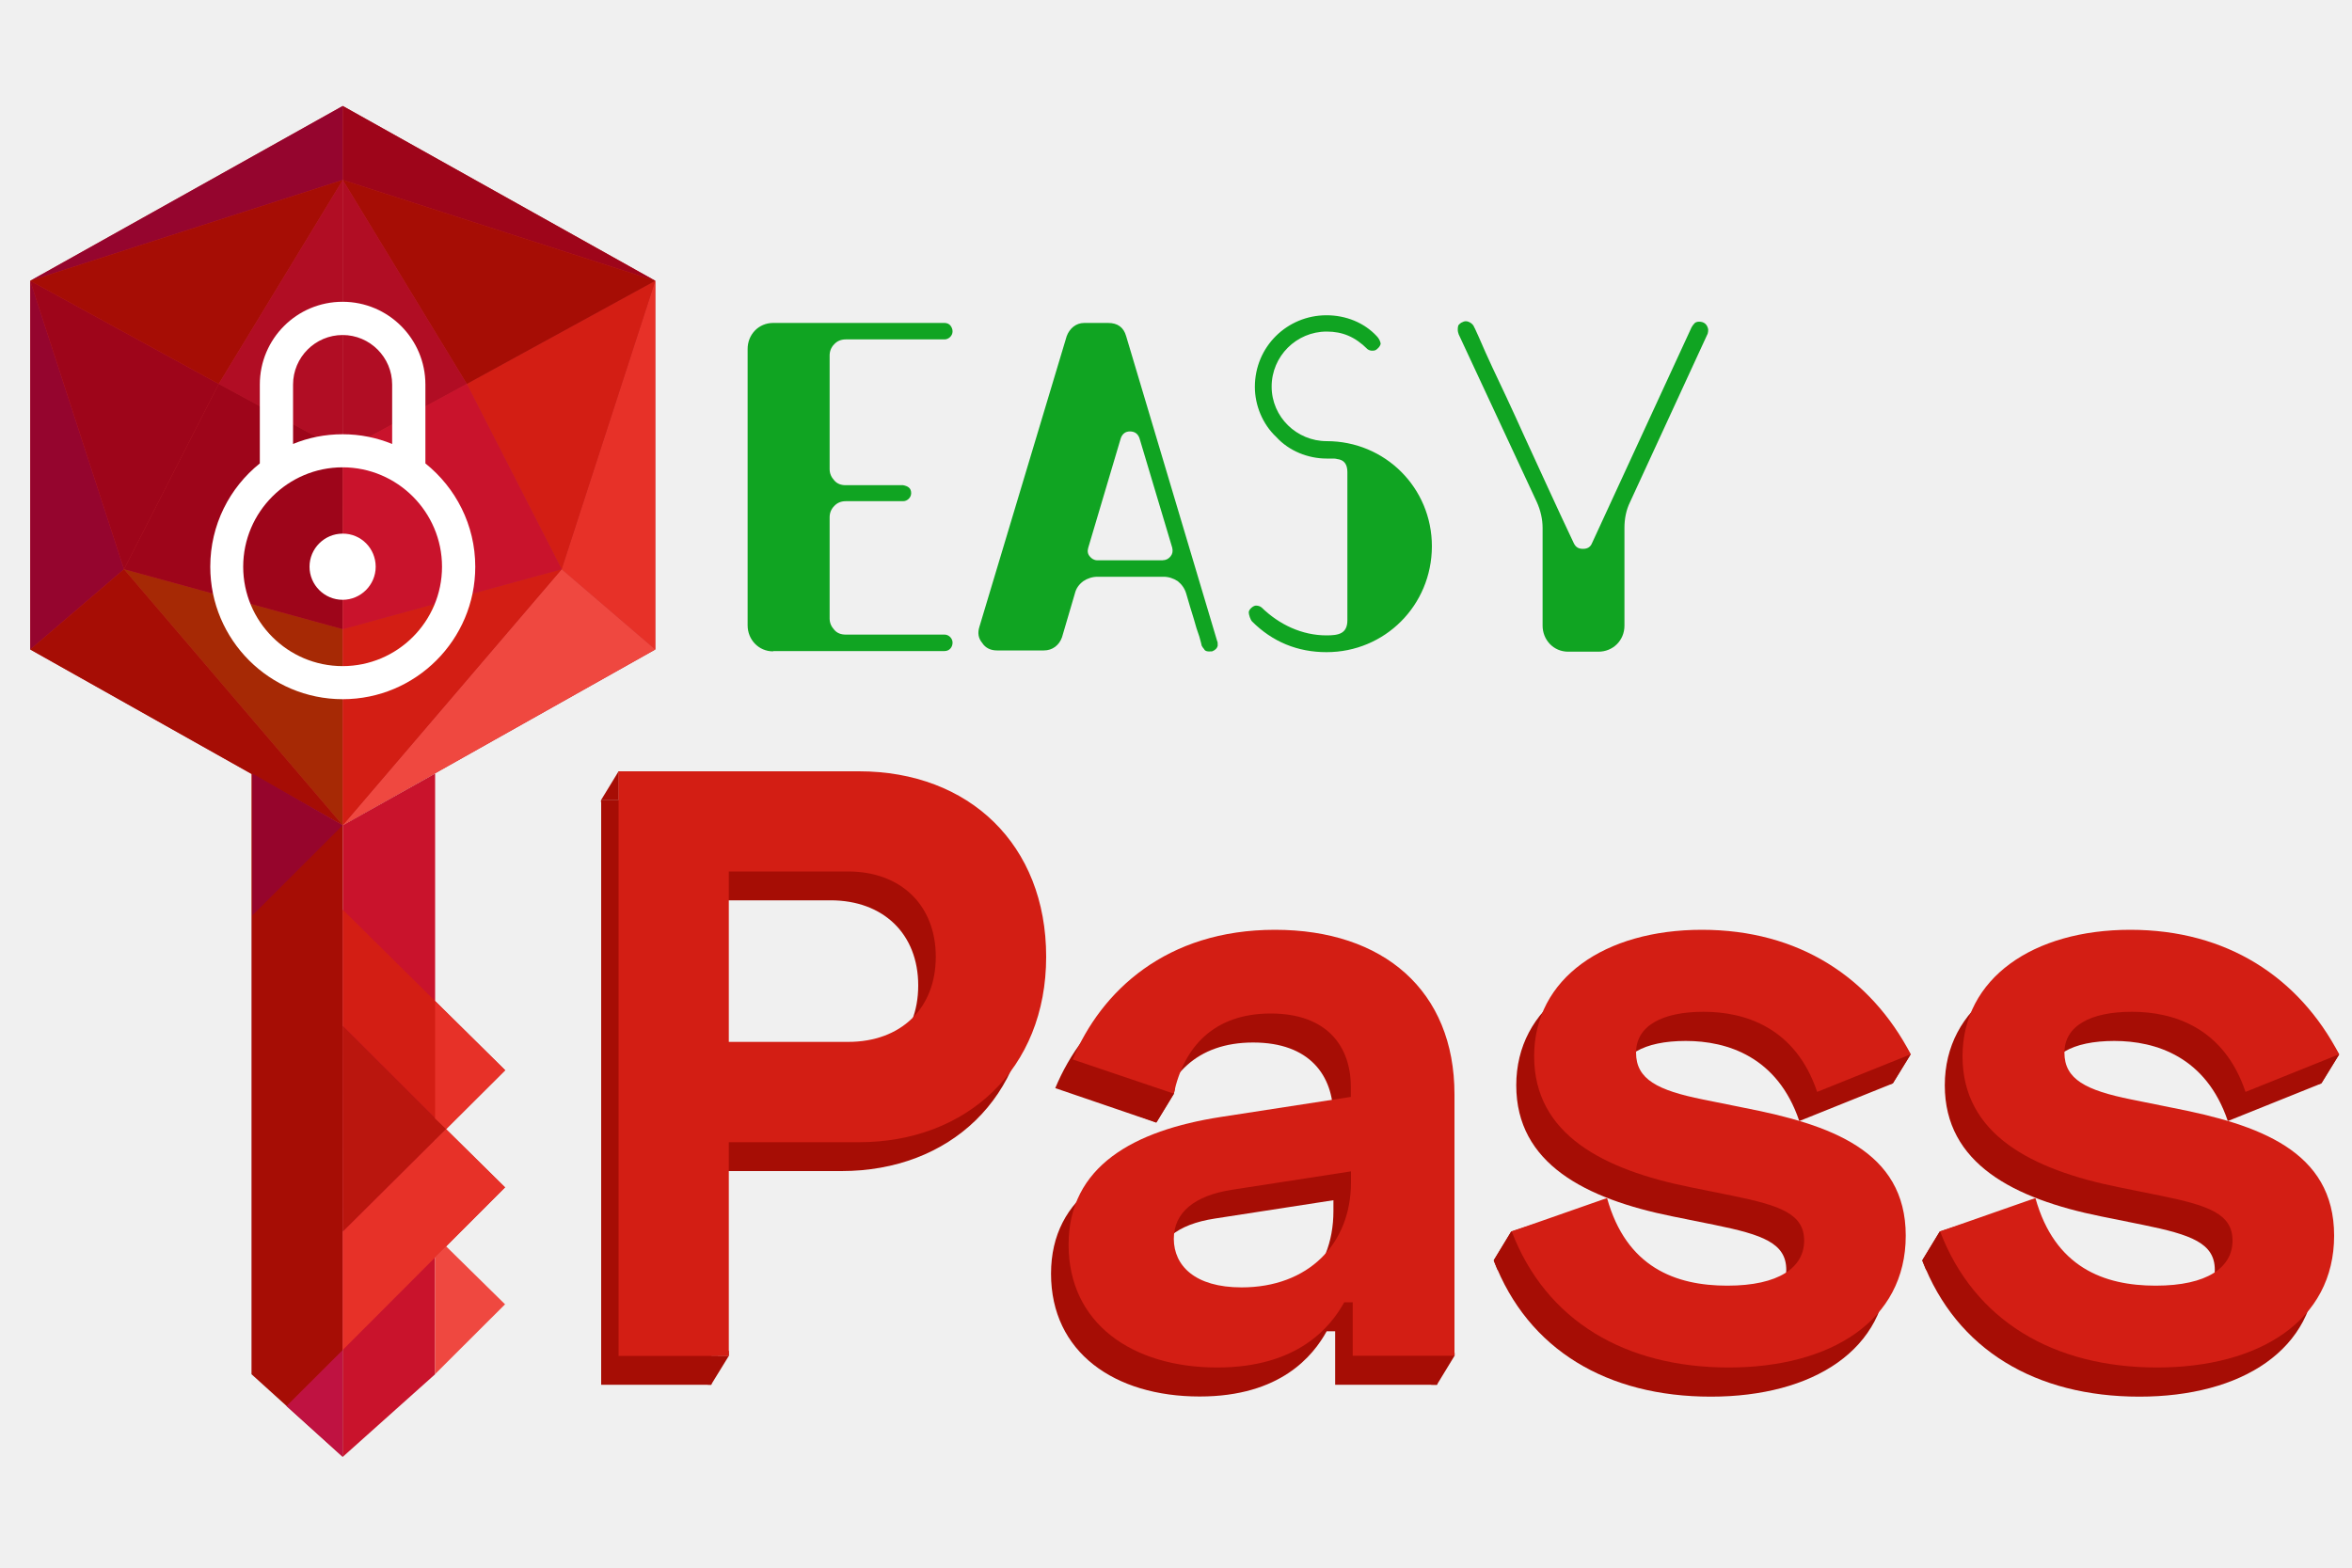
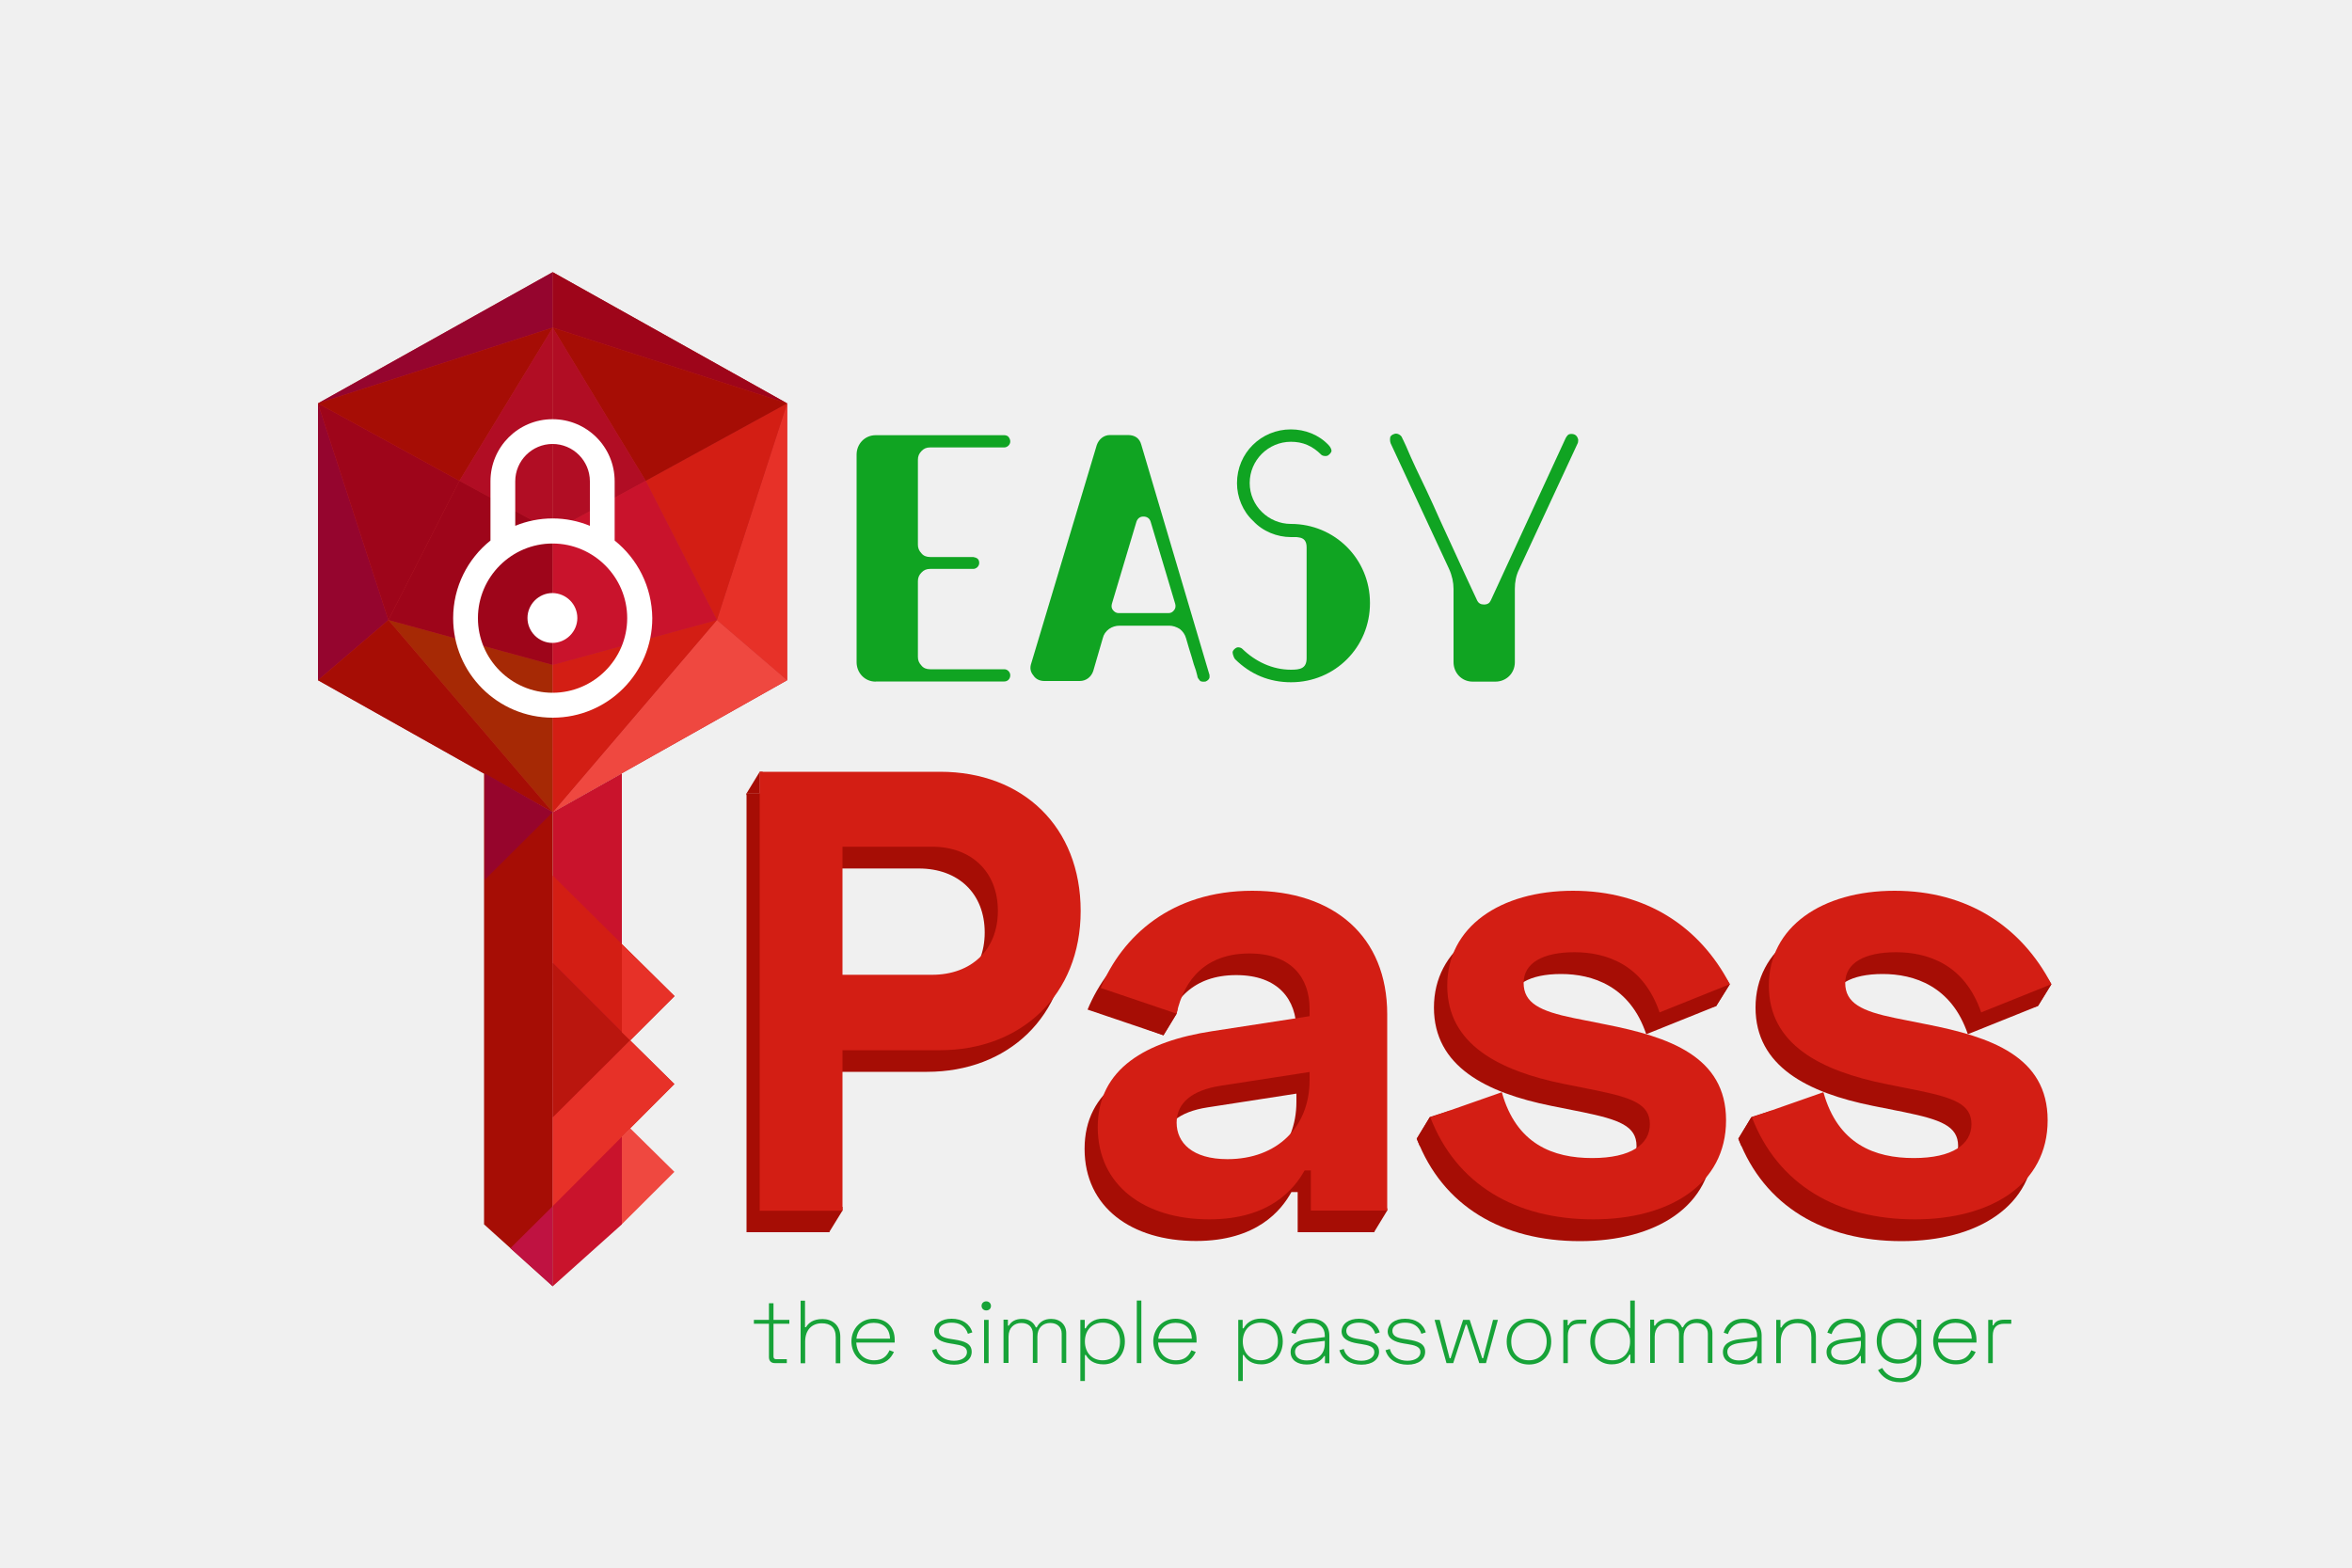
<svg xmlns="http://www.w3.org/2000/svg" version="1.1" id="Ebene_1" x="0px" y="0px" viewBox="0 0 1500 1000" style="enable-background:new 0 0 1500 1000;" xml:space="preserve">
  <style type="text/css">
	.st0{display:none;}
	.st1{display:inline;fill:#FFFFFF;stroke:#000000;stroke-miterlimit:10;}
	.st2{display:inline;fill:#7CD438;}
	.st3{display:inline;fill:#E33D54;}
	.st4{fill:#A60D05;}
	.st5{fill:#D31E14;}
	.st6{fill:#10A422;}
	.st7{fill:#C9132C;}
	.st8{fill:#C1272D;}
	.st9{fill:#EF4840;}
	.st10{fill:#95052E;}
	.st11{fill:#9E051A;}
	.st12{fill:#B10D24;}
	.st13{fill:#A62905;}
	.st14{fill:#E73128;}
	.st15{fill:#BA160E;}
	.st16{fill:#96052C;}
	.st17{fill:#BF1241;}
	.st18{fill:#FFFFFF;}
+ 	.st19{fill:#17A338;}
</style>
  <g id="Background" class="st0">
    <rect x="-0.7" y="1" class="st1" width="1500" height="1000" />
  </g>
  <g id="BackgroundCloud" class="st0">
    <polygon class="st2" points="276.9,719.7 334.2,777 331.1,676.4  " />
    <polygon class="st3" points="267.3,652.8 327.7,740.7 395,667.2  " />
    <polygon class="st2" points="318,571.5 256.3,626.3 228.7,581.7  " />
    <polygon class="st2" points="222.9,379.4 175.1,453.4 259.7,445.2 259.3,391.6  " />
    <polygon class="st3" points="244.3,554.6 296.4,633.5 338.2,576.7 291.3,497.4  " />
    <polygon class="st2" points="224.1,479.8 239.6,545.1 333.7,495  " />
    <polygon class="st3" points="250.6,523.3 300.4,462.1 215.6,390.8  " />
    <polygon class="st2" points="302.7,592.4 273.3,633.5 291.3,676.4 373.1,646.2  " />
    <polygon class="st2" points="244.3,384 169.6,358.4 191,342.6 236.2,317.4  " />
    <polygon class="st3" points="194.8,288 202.5,350.7 246.2,337 259.7,283.4 246.2,267.8  " />
    <polygon class="st2" points="226,204.9 208.5,262 232.1,293 255.9,238.3 248.3,189  " />
    <polygon class="st3" points="309.2,258.8 210.2,199.8 259.7,181.4  " />
    <polygon class="st2" points="278.8,171.9 277.2,221 337.7,256.3 331.3,222.5  " />
    <polygon class="st3" points="361.4,138.2 296.7,157.8 352.5,237.8 372.5,192.6  " />
    <polygon class="st2" points="414.7,126.5 364.3,173.3 388.1,220.1 430.7,186  " />
    <polygon class="st3" points="490.7,178.7 451.8,249.9 419.2,222.5 419.2,188.6 417.3,173.3  " />
    <polygon class="st3" points="469.9,267.8 459.6,200.9 505.6,203.5 513.1,237.8  " />
    <polygon class="st3" points="492.1,237.8 564.3,258.8 496.2,331.6 508.9,280.1  " />
    <polygon class="st3" points="492.1,314.9 522.4,364.3 552.5,342.6 542.4,312.7  " />
  </g>
-   <g id="Fonts">
-     <g id="Shatten">
-       <g>
-         <rect x="912.7" y="864.9" class="st4" width="3.7" height="18.4" />
-         <path class="st4" d="M916.4,883.3l11.2-18.4l-0.2-0.5c0,0-14.8-0.2-14.8-0.2l0.1,19C912.7,883.3,916.5,883.2,916.4,883.3z" />
-         <rect x="912.6" y="862.9" class="st4" width="15.1" height="1.9" />
+   <g>
+     <g id="Fonts">
+       <g id="Shatten">
+         <g>
+           <rect x="873.5" y="772.2" class="st4" width="2.8" height="13.8" />
+           <path class="st4" d="M876.3,786l8.4-13.8l-0.2-0.4c0,0-11.1-0.1-11.1-0.1l0.1,14.3C873.5,786,876.4,785.9,876.3,786z" />
+           <rect x="873.4" y="770.7" class="st4" width="11.3" height="1.5" />
+         </g>
+         <g>
+           <polygon class="st4" points="1308.3,627.8 1306.5,624.9 1289.4,631.4 1293.8,643.4 1298.9,641.9 1299.8,641.6     " />
+           <polygon class="st4" points="1299.8,641.6 1308.3,627.8 1294.9,633.1     " />
+         </g>
+         <g>
+           <polygon class="st4" points="1103.2,627.8 1101.4,624.9 1084.3,631.4 1088.6,643.4 1093.7,641.9 1094.6,641.6     " />
+           <polygon class="st4" points="1094.6,641.6 1103.2,627.8 1089.8,633.1     " />
+         </g>
+         <g>
+           <polygon class="st4" points="528.8,786 527.2,786 527.2,772.2 532.1,772.2     " />
+           <polyline class="st4" points="528.8,786 537.3,772.2 528.8,772.2 528.8,786     " />
+           <polygon class="st4" points="527.2,772.2 527.2,769.8 537.3,769.8 537.3,772.2     " />
+         </g>
+         <g>
+           <polygon class="st4" points="484.5,506.1 476.1,506.1 476.1,507.1 484.5,507     " />
+           <polyline class="st4" points="476.1,506.1 484.5,492.3 484.5,506.1 476.1,506.1     " />
+           <rect x="484.5" y="492.3" class="st4" width="1.9" height="14.8" />
+         </g>
+         <g>
+           <path class="st4" d="M903.5,726.4l8.4-13.8c0,0,1.8,4.6,4.1,9.4L903.5,726.4z" />
+           <path class="st4" d="M903.5,726.4c0,0,1.6,4,2,4.7l26.1-8.2l-6.8-14.5l-12.9,4.1L903.5,726.4z" />
+         </g>
+         <g>
+           <path class="st4" d="M1108.6,726.4l8.4-13.8c0,0,1.8,4.6,4.1,9.4L1108.6,726.4z" />
+           <path class="st4" d="M1108.6,726.4c0,0,1.6,4,2,4.7l26.1-8.2l-6.8-14.5l-12.9,4.1L1108.6,726.4z" />
+         </g>
+         <g>
+           <polygon class="st4" points="750.4,646.6 750.9,643.8 742.2,641.8 733,645.4 730.8,656.3 742,660.4     " />
+           <path class="st4" d="M742,660.4l8.4-13.8l-3.3-1.1C747.1,645.4,743.1,652.1,742,660.4z" />
+         </g>
      </g>
      <g>
-         <polygon class="st4" points="1491.8,672.6 1489.4,668.7 1466.7,677.4 1472.5,693.3 1479.2,691.4 1480.5,691    " />
-         <polygon class="st4" points="1480.5,691 1491.8,672.6 1474,679.6    " />
+         <g>
+           <path class="st4" d="M591.2,506.1c52.8,0,89.6,35.2,89.6,88.8c0,53.6-38,88.8-89.6,88.8h-62.3V786h-52.8V506.1H591.2z       M528.9,635.6H586c25.2,0,42-16,42-40.8c0-24.8-16.8-40.8-42-40.8h-57.1V635.6z" />
+           <path class="st4" d="M790.3,582.1c52,0,86,29.1,86,78.8V786h-48.7v-25.6h-4c-6.4,11.6-22,31.2-60.8,31.2      c-40.8,0-71.1-21.2-71.1-58.8s31.2-54.8,72.8-61.2l62.3-9.6v-4.8c0-19.2-11.2-35.2-38.4-35.2s-41.6,16-46.4,38.4L693.6,644      C707.2,611.2,738.4,582.1,790.3,582.1z M774.4,753.2c31.9,0,52.4-20.7,52.4-50.4v-5.2l-56.8,8.8c-18,2.8-28,10.8-28,23.5      C742,742.8,752,753.2,774.4,753.2z" />
+           <path class="st4" d="M994.7,582.1c46.4,0,80.8,22.8,100,59.6l-44.8,18c-10.4-30.8-34.4-38.4-54.3-38.4c-20,0-32.4,6.8-32.4,19.6      s10.4,18,31.9,22.4l20,4c40.8,8,77.2,20.4,77.2,61.2c0,40.8-36,63.2-84.7,63.2c-49.6,0-87.5-22.4-103.9-65.1l45.6-16      c9.2,33.2,32.8,42,57.6,42s36.8-8.8,36.8-21.6s-11.2-16.8-34.4-21.6l-20-4c-41.6-8.4-74.8-25.2-74.8-62.7      S948.3,582.1,994.7,582.1z" />
+           <path class="st4" d="M1199.8,582.1c46.4,0,80.8,22.8,100,59.6l-44.8,18c-10.4-30.8-34.4-38.4-54.3-38.4      c-20,0-32.4,6.8-32.4,19.6s10.4,18,31.9,22.4l20,4c40.8,8,77.2,20.4,77.2,61.2c0,40.8-36,63.2-84.7,63.2      c-49.6,0-87.5-22.4-103.9-65.1l45.6-16c9.2,33.2,32.8,42,57.6,42c24.8,0,36.8-8.8,36.8-21.6s-11.2-16.8-34.4-21.6l-20-4      c-41.6-8.4-74.8-25.2-74.8-62.7S1153.5,582.1,1199.8,582.1z" />
+         </g>
+         <g>
+           <path class="st5" d="M599.6,492.3c52.8,0,89.6,35.2,89.6,88.8s-38,88.8-89.6,88.8h-62.3v102.4h-52.8V492.3H599.6z M537.3,621.8      h57.1c25.2,0,42-16,42-40.8s-16.8-40.9-42-40.9h-57.1L537.3,621.8L537.3,621.8z" />
+           <path class="st5" d="M798.7,568.2c52,0,86,29.1,86,78.8v125.2H836v-25.6h-4c-6.4,11.6-22,31.2-60.8,31.2      c-40.8,0-71.1-21.2-71.1-58.8s31.2-54.8,72.8-61.2l62.3-9.6v-4.8c0-19.2-11.2-35.2-38.4-35.2s-41.6,16-46.4,38.4L702,630.2      C715.6,597.4,746.8,568.2,798.7,568.2z M782.8,739.4c31.9,0,52.4-20.7,52.4-50.4v-5.2l-56.8,8.8c-18,2.8-28,10.8-28,23.5      C750.4,728.9,760.4,739.4,782.8,739.4z" />
+           <path class="st5" d="M1003.2,568.2c46.4,0,80.8,22.8,100,59.6l-44.8,18c-10.4-30.8-34.4-38.4-54.3-38.4      c-20,0-32.4,6.8-32.4,19.6c0,12.8,10.4,18,31.9,22.4l20,4c40.8,8,77.2,20.4,77.2,61.2s-36,63.2-84.7,63.2      c-49.6,0-87.5-22.4-103.9-65.1l45.6-16c9.2,33.2,32.8,42,57.6,42c24.8,0,36.8-8.8,36.8-21.6s-11.2-16.8-34.4-21.6l-20-4      c-41.6-8.4-74.8-25.2-74.8-62.7C922.9,591.3,956.7,568.2,1003.2,568.2z" />
+           <path class="st5" d="M1208.3,568.2c46.4,0,80.8,22.8,100,59.6l-44.8,18c-10.4-30.8-34.4-38.4-54.3-38.4      c-20,0-32.4,6.8-32.4,19.6c0,12.8,10.4,18,31.9,22.4l20,4c40.8,8,77.2,20.4,77.2,61.2s-36,63.2-84.7,63.2      c-49.6,0-87.5-22.4-103.9-65.1l45.6-16c9.2,33.2,32.8,42,57.6,42s36.8-8.8,36.8-21.6s-11.2-16.8-34.4-21.6l-20-4      c-41.6-8.4-74.8-25.2-74.8-62.7C1128,591.3,1161.9,568.2,1208.3,568.2z" />
+         </g>
      </g>
      <g>
-         <polygon class="st4" points="1218.5,672.6 1216.2,668.7 1193.4,677.4 1199.2,693.3 1206,691.4 1207.2,691    " />
-         <polygon class="st4" points="1207.2,691 1218.5,672.6 1200.7,679.6    " />
+         <path class="st6" d="M558.5,434.8c-7.1,0-12.2-5.7-12.2-12.4V290c0-6.8,5.2-12.4,12.2-12.4h82c1.1,0,2.1,0.4,2.7,1.1     c0.7,0.9,1.1,1.9,1.1,2.9c0,2.1-1.9,3.8-3.8,3.8h-47.3c-2.3,0-4,0.7-5.5,2.3c-1.6,1.6-2.3,3.4-2.3,5.5v54.3     c0,2.1,0.7,3.8,2.3,5.5c1.3,1.6,3.2,2.3,5.5,2.3h27.5c2.3,0.4,3.8,1.3,3.8,3.8c0,2.1-1.9,3.8-3.8,3.8h-27.5c-2.3,0-4,0.7-5.5,2.3     c-1.6,1.6-2.3,3.4-2.3,5.5v48.4c0,2.1,0.7,3.8,2.3,5.5c1.3,1.6,3.2,2.3,5.5,2.3h47.3c2.1,0,3.8,1.9,3.8,3.8c0,2.3-1.6,4-3.8,4     h-82V434.8z" />
+         <path class="st6" d="M771.2,430c0.2,0.2,0.2,0.9,0.2,2.1c-0.2,1.1-1.1,2.1-2.7,2.7c-2.5,0.2-3.4-0.2-3.8-1.1     c-0.7-0.7-0.9-1.3-1.1-1.6c0-0.2-0.4-1.9-1.1-4.4c-0.9-2.5-1.9-5.5-2.7-8.6c-1.1-3.4-2.3-7.5-3.6-12c-0.7-2.5-2.1-4.4-4-5.9     c-2.1-1.3-4.4-2.1-6.8-2.1h-31.5c-2.5,0-4.8,0.7-6.8,2.1c-2.1,1.6-3.4,3.4-4,5.9l-6.1,21c-1.3,3.8-4.6,6.3-8.6,6.3h-22.5     c-2.9,0-5.5-1.1-7.1-3.6c-1.9-2.3-2.3-4.8-1.3-7.7l41.8-139.3c1.3-3.6,4.4-6.3,8.4-6.3h11.4c4.6,0,7.5,2.1,8.6,6.3L771.2,430z      M745.2,391.1c1.6,0,2.7-0.7,3.6-1.9c0.9-1.1,1.1-2.5,0.7-4l-15.7-52.5c-0.7-2.1-2.3-3.2-4.6-3.2c-2.1,0-3.6,1.1-4.4,3.2     l-15.7,52.5c-0.4,1.6-0.2,2.9,0.7,4c0.9,1.1,2.1,1.9,3.6,1.9H745.2z" />
+         <path class="st6" d="M823.4,435.2c-13.9,0-25.9-5-35.7-14.7c-0.7-0.7-1.6-3.2-1.6-4.4c0-1.3,2.1-3.2,3.4-3.2     c0.9,0,1.9,0.2,2.7,0.9c8.4,8.2,19.3,13.4,31.1,13.4c5.7,0,10-0.7,10-7.3v-70.8c0-3.8-1.6-5.9-5-6.3c-0.7-0.2-1.6-0.2-2.5-0.2     h-2.5c-8.8,0-17.9-3.6-24.1-10.3c-6.6-6.1-10.3-15.2-10.3-24.1c0-19.3,15.5-34.3,34.3-34.3c9.1,0,17.9,3.4,24.1,10     c0.9,0.9,1.9,2.5,1.9,3.8c-0.2,0.7-0.7,1.6-1.6,2.3c-0.7,0.7-1.3,0.9-2.5,0.9c-0.7,0-1.6-0.2-2.3-0.7c-5.9-5.9-12-8.4-19.5-8.4     c-14.5,0-26.3,11.8-26.3,26.3c0,14.5,12,26.1,26.3,26.1c27.9,0,50.4,22.3,50.4,50.4C873.8,412.9,851.3,435.2,823.4,435.2z" />
+         <path class="st6" d="M968.8,363.2c-1.9,3.8-2.7,8-2.7,12.4v46.8c0,7.1-5.5,12.4-12.4,12.4h-14.5c-7.1,0-12.2-5.7-12.2-12.4v-46.8     c0-4-0.9-8.4-2.9-12.8l-37.2-80c-0.2-0.7-0.4-1.3-0.4-2.1c0-0.7,0-1.3,0.2-2.1c0.2-0.4,0.7-0.9,1.3-1.3c0.9-0.4,1.6-0.7,2.3-0.7     c1.6,0,3.6,1.3,4,2.9c0.2,0.2,0.9,1.9,2.3,4.8c4,9.5,8.6,19.1,13.2,28.6c2.9,6.1,5.7,12.4,8.6,18.9c7.1,15.2,14.7,32.3,23.6,51.1     c0.9,1.9,2.3,2.7,4.4,2.7c2.3,0,3.6-0.9,4.4-2.7l47.7-103.4c0.2-0.2,0.4-0.9,1.1-1.6c0.4-0.7,1.3-1.1,2.5-1.1     c2.3,0,3.8,1.1,4.4,3.6c0,0.7,0,1.3-0.2,2.1L968.8,363.2z" />
      </g>
-       <g>
-         <polygon class="st4" points="453.5,883.3 451.4,883.3 451.4,864.9 457.9,864.9    " />
-         <polyline class="st4" points="453.5,883.3 464.8,864.9 453.5,864.9 453.5,883.3    " />
-         <polygon class="st4" points="451.4,864.9 451.4,861.7 464.8,861.7 464.8,864.9    " />
-       </g>
-       <g>
-         <polygon class="st4" points="394.5,510.4 383.3,510.4 383.3,511.8 394.5,511.6    " />
-         <polyline class="st4" points="383.3,510.4 394.5,492 394.5,510.4 383.3,510.4    " />
-         <rect x="394.5" y="492" class="st4" width="2.5" height="19.8" />
-       </g>
-       <g>
-         <path class="st4" d="M952.6,804l11.2-18.4c0,0,2.3,6.1,5.5,12.6L952.6,804z" />
-         <path class="st4" d="M952.6,804c0,0,2.1,5.4,2.6,6.2l34.8-10.9l-9.1-19.3l-17.1,5.5L952.6,804z" />
-       </g>
-       <g>
-         <path class="st4" d="M1225.9,804l11.2-18.4c0,0,2.3,6.1,5.5,12.6L1225.9,804z" />
-         <path class="st4" d="M1225.9,804c0,0,2.1,5.4,2.6,6.2l34.8-10.9l-9.1-19.3l-17.1,5.5L1225.9,804z" />
-       </g>
-       <g>
-         <polygon class="st4" points="748.7,697.6 749.4,693.9 737.8,691.2 725.5,696.1 722.6,710.6 737.5,716    " />
-         <path class="st4" d="M737.5,716l11.2-18.4l-4.4-1.5C744.3,696.1,738.9,704.9,737.5,716z" />
+     </g>
+     <g id="Layer_1">
+       <g id="Fertiger_x5F_Schluessel_1_">
+         <g id="Schuessel_x5F_ganz_1_">
+           <g id="Grundlayout_1_">
+             <g>
+               <polygon class="st7" points="396.6,493.3 396.6,781 352.5,820.5 352.5,518.1       " />
+               <polygon class="st4" points="308.7,493.3 308.7,781 352.5,820.5 352.5,518.1       " />
+             </g>
+             <g>
+               <polygon class="st8" points="352.5,173.6 202.8,257.3 202.8,433.9 352.5,518.1       " />
+               <polygon class="st8" points="352.5,173.6 502,257.3 502,433.9 352.5,518.1       " />
+             </g>
+             <g>
+               <polygon class="st8" points="396.6,602.3 430.1,635.4 396.6,668.8       " />
+               <polyline class="st8" points="396.6,725 396.6,658.5 430.1,691.5       " />
+               <polyline class="st9" points="396.6,780.9 396.6,725 401.9,719.7 430.1,747.5       " />
+             </g>
+           </g>
+           <g id="Verschoenerung_1_">
+             <g id="SchluesselKopf_2_">
+               <g>
+                 <polygon class="st10" points="352.5,209 202.8,257.3 352.5,173.6        " />
+                 <polygon class="st10" points="202.8,257.3 202.8,433.9 247.7,395.5        " />
+                 <polygon class="st11" points="247.7,395.5 202.8,257.3 293,306.7        " />
+                 <polygon class="st4" points="293,306.7 352.5,209 202.8,257.3        " />
+                 <polygon class="st4" points="247.7,395.5 352.5,518.1 202.8,433.9        " />
+                 <polygon class="st12" points="293,306.7 352.5,339 352.5,209        " />
+                 <polygon class="st13" points="247.7,395.5 352.4,424.1 352.5,518.1        " />
+                 <polygon class="st11" points="247.7,395.5 293,306.7 352.5,339 352.4,424.1        " />
+               </g>
+               <g>
+                 <polygon class="st11" points="352.5,209 502,257.3 352.5,173.6        " />
+                 <polygon class="st14" points="502,257.3 502,433.9 457.2,395.5        " />
+                 <polygon class="st5" points="457.2,395.5 502,257.3 411.8,306.7        " />
+                 <polygon class="st4" points="411.8,306.7 352.5,209 502,257.3        " />
+                 <polygon class="st9" points="457.2,395.5 352.5,518.1 502,433.9        " />
+                 <polygon class="st12" points="411.8,306.7 352.5,339 352.5,209        " />
+                 <polygon class="st5" points="457.2,395.5 352.5,424.1 352.5,518.1        " />
+                 <polygon class="st7" points="457.2,395.5 411.8,306.7 352.5,339 352.5,424.1        " />
+               </g>
+             </g>
+             <g id="Unten_2_">
+               <polyline class="st5" points="430.1,635.4 352.5,558.5 352.5,614.1 401.9,663.6 430.1,635.4       " />
+               <polygon class="st15" points="401.9,663.6 352.5,712.8 352.4,614.1       " />
+               <polyline class="st14" points="430.1,691.5 352.5,769.4 352.5,712.8 401.9,663.6 430.1,691.5       " />
+               <polygon class="st16" points="352.5,518.1 309.1,561.3 309.1,493.3       " />
+               <polygon class="st17" points="325.5,796.2 352.5,769.4 352.5,820.5       " />
+               <polygon class="st14" points="396.6,602.3 396.6,658.5 401.9,663.6 430.1,635.4       " />
+             </g>
+           </g>
+         </g>
+         <g id="Schloss_1_">
+           <path class="st18" d="M392,344.8V307c0-21.9-17.7-39.6-39.6-39.6s-39.6,17.7-39.6,39.6v37.8c-14.5,11.6-23.8,29.5-23.8,49.5      c0,35.1,28.4,63.5,63.5,63.5s63.5-28.4,63.5-63.5C415.8,374.2,406.5,356.4,392,344.8z M328.6,307c0-13.1,10.7-23.8,23.8-23.8      c13.1,0,23.8,10.7,23.8,23.8v28.4c-7.4-3-15.3-4.7-23.8-4.7c-8.4,0-16.5,1.7-23.8,4.7V307z M352.4,441.9      c-26.2,0-47.6-21.4-47.6-47.6c0-26.2,21.4-47.6,47.6-47.6c26.2,0,47.6,21.4,47.6,47.6C400,420.5,378.6,441.9,352.4,441.9z       M368.2,394.2c0,8.7-7.2,15.9-15.9,15.9s-15.9-7.2-15.9-15.9s7.2-15.9,15.9-15.9C361.2,378.4,368.2,385.5,368.2,394.2z" />
+         </g>
      </g>
    </g>
    <g>
-       <g>
-         <path class="st4" d="M536.7,510.4c70.3,0,119.4,46.8,119.4,118.3s-50.6,118.3-119.4,118.3h-83v136.3h-70.3V510.4H536.7z      M453.6,682.9h76.1c33.6,0,55.9-21.3,55.9-54.3c0-33-22.4-54.3-55.9-54.3h-76.1V682.9z" />
-         <path class="st4" d="M801.9,611.7c69.2,0,114.5,38.8,114.5,105v166.6h-64.9v-34.1h-5.4c-8.6,15.5-29.3,41.6-81,41.6     c-54.3,0-94.8-28.2-94.8-78.3c0-50.1,41.6-72.9,97-81.5l83-12.8v-6.4c0-25.6-14.9-46.8-51.1-46.8s-55.4,21.3-61.8,51.1L673,694.1     C691.1,650.5,732.7,611.7,801.9,611.7z M780.6,839.6c42.5,0,69.8-27.6,69.8-67.1v-6.9l-75.7,11.7c-24,3.7-37.3,14.4-37.3,31.4     C737.5,825.8,750.8,839.6,780.6,839.6z" />
-         <path class="st4" d="M1074,611.7c61.8,0,107.6,30.4,133.2,79.4l-59.7,24c-13.8-41-45.9-51.1-72.4-51.1     c-26.7,0-43.1,9.1-43.1,26.1c0,17,13.8,24,42.5,29.8l26.7,5.4c54.3,10.6,102.8,27.2,102.8,81.5c0,54.3-47.9,84.1-112.9,84.1     c-66,0-116.6-29.8-138.4-86.8l60.8-21.3c12.3,44.2,43.7,55.9,76.7,55.9c33,0,49-11.7,49-28.7s-14.9-22.4-45.9-28.7l-26.7-5.4     c-55.4-11.2-99.6-33.6-99.6-83.6S1012.3,611.7,1074,611.7z" />
-         <path class="st4" d="M1347.3,611.7c61.8,0,107.6,30.4,133.2,79.4l-59.7,24c-13.8-41-45.9-51.1-72.4-51.1     c-26.7,0-43.1,9.1-43.1,26.1c0,17,13.8,24,42.5,29.8l26.7,5.4c54.3,10.6,102.8,27.2,102.8,81.5c0,54.3-47.9,84.1-112.9,84.1     c-66,0-116.6-29.8-138.4-86.8l60.8-21.3c12.3,44.2,43.7,55.9,76.7,55.9c33,0,49-11.7,49-28.7s-14.9-22.4-45.9-28.7l-26.7-5.4     c-55.4-11.2-99.6-33.6-99.6-83.6S1285.5,611.7,1347.3,611.7z" />
-       </g>
-       <g>
-         <path class="st5" d="M547.8,492c70.3,0,119.4,46.8,119.4,118.3s-50.6,118.3-119.4,118.3h-83v136.3h-70.3V492H547.8z M464.8,664.6     h76.1c33.6,0,55.9-21.3,55.9-54.3c0-33-22.4-54.4-55.9-54.4h-76.1L464.8,664.6L464.8,664.6z" />
-         <path class="st5" d="M813.1,593.1c69.2,0,114.5,38.8,114.5,105v166.7h-64.9v-34.1h-5.4c-8.6,15.5-29.3,41.6-81,41.6     c-54.3,0-94.8-28.2-94.8-78.3c0-50.1,41.6-72.9,97-81.5l83-12.8v-6.4c0-25.6-14.9-46.8-51.1-46.8s-55.4,21.3-61.8,51.1     l-64.5-21.8C702.3,632.1,743.9,593.1,813.1,593.1z M791.8,821.2c42.5,0,69.8-27.6,69.8-67.1v-6.9l-75.7,11.7     c-24,3.7-37.3,14.4-37.3,31.4C748.7,807.3,762,821.2,791.8,821.2z" />
-         <path class="st5" d="M1085.4,593.1c61.8,0,107.6,30.4,133.2,79.4l-59.7,24c-13.8-41-45.9-51.1-72.4-51.1     c-26.7,0-43.1,9.1-43.1,26.1c0,17,13.8,24,42.5,29.8l26.7,5.4c54.3,10.6,102.8,27.2,102.8,81.5c0,54.3-47.9,84.1-112.9,84.1     c-66,0-116.6-29.8-138.4-86.8l60.8-21.3c12.3,44.2,43.7,55.9,76.7,55.9c33,0,49-11.7,49-28.7c0-17-14.9-22.4-45.9-28.7l-26.7-5.4     c-55.4-11.2-99.6-33.6-99.6-83.6C978.4,624,1023.5,593.1,1085.4,593.1z" />
-         <path class="st5" d="M1358.6,593.1c61.8,0,107.6,30.4,133.2,79.4l-59.7,24c-13.8-41-45.9-51.1-72.4-51.1     c-26.7,0-43.1,9.1-43.1,26.1c0,17,13.8,24,42.5,29.8l26.7,5.4c54.3,10.6,102.8,27.2,102.8,81.5c0,54.3-47.9,84.1-112.9,84.1     c-66,0-116.6-29.8-138.4-86.8l60.8-21.3c12.3,44.2,43.7,55.9,76.7,55.9c33,0,49-11.7,49-28.7c0-17-14.9-22.4-45.9-28.7l-26.7-5.4     c-55.4-11.2-99.6-33.6-99.6-83.6C1251.7,624,1296.7,593.1,1358.6,593.1z" />
-       </g>
-     </g>
-     <g>
-       <path class="st6" d="M493.1,415.5c-9.4,0-16.3-7.6-16.3-16.6V222.6c0-9.1,6.9-16.6,16.3-16.6h109.3c1.5,0,2.8,0.6,3.6,1.5    c1,1.2,1.5,2.5,1.5,3.9c0,2.8-2.5,5.1-5.1,5.1h-63c-3,0-5.4,1-7.3,3c-2.1,2.1-3,4.6-3,7.3v72.4c0,2.8,1,5.1,3,7.3    c1.8,2.1,4.3,3,7.3,3H576c3,0.6,5.1,1.8,5.1,5.1c0,2.8-2.5,5.1-5.1,5.1h-36.6c-3,0-5.4,1-7.3,3c-2.1,2.1-3,4.6-3,7.3v64.5    c0,2.8,1,5.1,3,7.3c1.8,2.1,4.3,3,7.3,3h63c2.8,0,5.1,2.5,5.1,5.1c0,3-2.1,5.4-5.1,5.4H493.1V415.5z" />
-       <path class="st6" d="M776.3,409.1c0.3,0.3,0.3,1.2,0.3,2.8c-0.3,1.5-1.5,2.8-3.6,3.6c-3.3,0.3-4.6-0.3-5.1-1.5    c-1-1-1.2-1.8-1.5-2.1c0-0.3-0.6-2.5-1.5-5.8c-1.2-3.3-2.5-7.3-3.6-11.5c-1.5-4.6-3-9.9-4.8-16c-1-3.3-2.8-5.8-5.4-7.9    c-2.8-1.8-5.8-2.8-9.1-2.8h-42c-3.3,0-6.4,1-9.1,2.8c-2.8,2.1-4.6,4.6-5.4,7.9l-8.2,27.9c-1.8,5.1-6.1,8.4-11.5,8.4h-30    c-3.9,0-7.3-1.5-9.4-4.8c-2.5-3-3-6.4-1.8-10.2l55.7-185.5c1.8-4.8,5.8-8.4,11.2-8.4h15.2c6.1,0,9.9,2.8,11.5,8.4L776.3,409.1z     M741.8,357.3c2.1,0,3.6-1,4.8-2.5c1.2-1.5,1.5-3.3,1-5.4l-20.9-69.9c-1-2.8-3-4.3-6.1-4.3c-2.8,0-4.8,1.5-5.8,4.3L694,349.5    c-0.6,2.1-0.3,3.9,1,5.4c1.2,1.5,2.8,2.5,4.8,2.5H741.8z" />
-       <path class="st6" d="M846,416c-18.5,0-34.5-6.6-47.5-19.6c-1-1-2.1-4.3-2.1-5.8c0-1.8,2.8-4.3,4.6-4.3c1.2,0,2.5,0.3,3.6,1.2    c11.2,10.9,25.7,17.8,41.4,17.8c7.6,0,13.3-1,13.3-9.7v-94.4c0-5.1-2.1-7.9-6.6-8.4c-1-0.3-2.1-0.3-3.3-0.3H846    c-11.7,0-23.9-4.8-32-13.7c-8.8-8.2-13.7-20.3-13.7-32c0-25.7,20.6-45.7,45.7-45.7c12.2,0,23.9,4.6,32,13.3    c1.2,1.2,2.5,3.3,2.5,5.1c-0.3,1-1,2.1-2.1,3c-1,1-1.8,1.2-3.3,1.2c-1,0-2.1-0.3-3-1c-7.9-7.9-16-11.2-26-11.2    c-19.3,0-35.1,15.7-35.1,35.1s16,34.8,35.1,34.8c37.2,0,67.1,29.7,67.1,67.1C913.1,386.3,883.1,416,846,416z" />
-       <path class="st6" d="M1039.6,320.2c-2.5,5.1-3.6,10.6-3.6,16.6v62.3c0,9.4-7.3,16.6-16.6,16.6h-19.3c-9.4,0-16.3-7.6-16.3-16.6    v-62.3c0-5.4-1.2-11.2-3.9-17l-49.6-106.5c-0.3-1-0.6-1.8-0.6-2.8c0-1,0-1.8,0.3-2.8c0.3-0.6,1-1.2,1.8-1.8c1.2-0.6,2.1-1,3-1    c2.1,0,4.8,1.8,5.4,3.9c0.3,0.3,1.2,2.5,3,6.4c5.4,12.7,11.5,25.4,17.5,38.1c3.9,8.2,7.6,16.6,11.5,25.1    c9.4,20.3,19.6,43,31.5,68.1c1.2,2.5,3,3.6,5.8,3.6c3,0,4.8-1.2,5.8-3.6l63.5-137.7c0.3-0.3,0.6-1.2,1.5-2.1    c0.6-1,1.8-1.5,3.3-1.5c3,0,5.1,1.5,5.8,4.8c0,1,0,1.8-0.3,2.8L1039.6,320.2z" />
-     </g>
-   </g>
-   <g id="Layer_1">
-     <g id="Fertiger_x5F_Schluessel_1_">
-       <g id="Schuessel_x5F_ganz_1_">
-         <g id="Grundlayout_1_">
-           <g>
-             <polygon class="st7" points="277.5,493.4 277.5,876.6 218.6,929.3 218.6,526.4      " />
-             <polygon class="st4" points="160.4,493.4 160.4,876.6 218.6,929.3 218.6,526.4      " />
-           </g>
-           <g>
-             <polygon class="st8" points="218.6,67.6 19.3,179.1 19.3,414.3 218.6,526.4      " />
-             <polygon class="st8" points="218.6,67.6 417.9,179.1 417.9,414.3 218.6,526.4      " />
-           </g>
-           <g>
-             <polygon class="st8" points="277.5,638.6 322.1,682.7 277.5,727.1      " />
-             <polyline class="st8" points="277.5,802 277.5,713.5 322.1,757.4      " />
-             <polyline class="st9" points="277.5,876.5 277.5,802 284.5,795 322.1,832      " />
-           </g>
-         </g>
-         <g id="Verschoenerung_1_">
-           <g id="SchluesselKopf_2_">
-             <g>
-               <polygon class="st10" points="218.6,114.8 19.3,179.1 218.6,67.6       " />
-               <polygon class="st10" points="19.3,179.1 19.3,414.3 79.1,363.1       " />
-               <polygon class="st11" points="79.1,363.1 19.3,179.1 139.5,244.9       " />
-               <polygon class="st4" points="139.5,244.9 218.6,114.8 19.3,179.1       " />
-               <polygon class="st4" points="79.1,363.1 218.6,526.4 19.3,414.3       " />
-               <polygon class="st12" points="139.5,244.9 218.6,287.8 218.6,114.8       " />
-               <polygon class="st13" points="79.1,363.1 218.5,401.3 218.6,526.4       " />
-               <polygon class="st11" points="79.1,363.1 139.5,244.9 218.6,287.8 218.5,401.3       " />
-             </g>
-             <g>
-               <polygon class="st11" points="218.6,114.8 417.9,179.1 218.6,67.6       " />
-               <polygon class="st14" points="417.9,179.1 417.9,414.3 358.2,363.1       " />
-               <polygon class="st5" points="358.2,363.1 417.9,179.1 297.7,244.9       " />
-               <polygon class="st4" points="297.7,244.9 218.6,114.8 417.9,179.1       " />
-               <polygon class="st9" points="358.2,363.1 218.6,526.4 417.9,414.3       " />
-               <polygon class="st12" points="297.7,244.9 218.6,287.8 218.6,114.8       " />
-               <polygon class="st5" points="358.2,363.1 218.6,401.3 218.6,526.4       " />
-               <polygon class="st7" points="358.2,363.1 297.7,244.9 218.6,287.8 218.6,401.3       " />
-             </g>
-           </g>
-           <g id="Unten_2_">
-             <polyline class="st5" points="322.1,682.7 218.6,580.3 218.6,654.3 284.5,720.2 322.1,682.7      " />
-             <polygon class="st15" points="284.5,720.2 218.6,785.7 218.5,654.3      " />
-             <polyline class="st14" points="322.1,757.4 218.6,861.1 218.6,785.7 284.5,720.2 322.1,757.4      " />
-             <polygon class="st16" points="218.6,526.4 160.9,584 160.9,493.4      " />
-             <polygon class="st17" points="182.7,896.9 218.6,861.1 218.6,929.3      " />
-             <polygon class="st14" points="277.5,638.6 277.5,713.5 284.5,720.2 322.1,682.7      " />
-           </g>
-         </g>
-       </g>
-       <g id="Schloss_1_">
-         <path class="st18" d="M271.3,295.6v-50.3c0-29.1-23.6-52.8-52.8-52.8s-52.8,23.6-52.8,52.8v50.3c-19.3,15.5-31.6,39.2-31.6,65.9     c0,46.7,37.9,84.5,84.5,84.5s84.5-37.9,84.5-84.5C303.1,334.8,290.6,311.1,271.3,295.6z M186.9,245.3c0-17.4,14.2-31.6,31.6-31.6     s31.6,14.2,31.6,31.6v37.9c-9.8-4-20.4-6.2-31.6-6.2c-11.2,0-22,2.2-31.6,6.2V245.3z M218.5,424.9c-35,0-63.4-28.5-63.4-63.4     s28.5-63.4,63.4-63.4s63.4,28.5,63.4,63.4C281.9,396.4,253.5,424.9,218.5,424.9z M239.6,361.5c0,11.6-9.5,21.1-21.1,21.1     c-11.6,0-21.1-9.5-21.1-21.1s9.5-21.1,21.1-21.1C230.3,340.3,239.6,349.9,239.6,361.5z" />
-       </g>
+       <path class="st19" d="M480.8,841.9h9.6v-10.6h2.9v10.6h10.1v2.5h-10.1v20.9c0,1.1,0.6,1.7,1.6,1.7h6.9v2.5h-7.7    c-2.3,0-3.7-1.4-3.7-3.8v-21.3h-9.6V841.9z" />
+       <path class="st19" d="M513.4,829.6v17h0.6c1.6-2.6,4.4-5.2,10.6-5.2c5.9,0,11.3,3.6,11.3,11.3v16.9h-2.9v-16.6    c0-6.3-3.5-8.9-8.9-8.9c-6,0-10.6,3.9-10.6,11.7v13.8h-2.9v-39.9H513.4z" />
+       <path class="st19" d="M557.2,841.2c7.8,0,13.4,5,13.4,13.4v1.8h-24.5c0.4,7.1,4.9,11.3,11.4,11.3c5.5,0,8.2-2.8,9.8-6.4l2.8,1.1    c-1.9,3.9-5.1,7.9-12.6,7.9c-8.8,0-14.5-6.4-14.5-14.8C543.1,847.4,549.1,841.2,557.2,841.2z M567.6,853.9    c-0.2-6.6-4.4-10.1-10.4-10.1c-5.9,0-10.3,3.8-11,10.1H567.6z" />
+       <path class="st19" d="M606.9,841.2c6.7,0,11.6,3.2,13.2,8.7l-2.8,0.9c-1.7-5.2-5.6-7.1-10.5-7.1c-4.5,0-8,1.9-8,5.2    c0,3.4,3.1,4.6,8.1,5.3l1.9,0.3c6.3,1,10.9,2.5,10.9,7.8c0,4.8-4.2,8.2-11.2,8.2c-7.2,0-12.3-3.3-14.1-9.2l2.8-0.8    c1.3,5.1,6,7.5,11.2,7.5c5.3,0,8.3-2.5,8.3-5.5c0-3.4-3.3-4.4-8.6-5.2l-1.9-0.3c-6.2-1-10.4-3.1-10.4-7.8    C596,844.4,600.3,841.2,606.9,841.2z" />
+       <path class="st19" d="M629,830.1c1.7,0,3,1.3,3,2.9c0,1.7-1.2,2.9-3,2.9s-3-1.3-3-2.9C626,831.3,627.3,830.1,629,830.1z     M630.5,869.5h-2.9v-27.6h2.9V869.5z" />
+       <path class="st19" d="M642.8,841.9v3.7h0.6c1.5-2.6,4.2-4.3,8.5-4.3c4.6,0,7.4,2.4,8.7,5.4h0.6c1.7-3.4,4.7-5.4,9.2-5.4    c5.8,0,9.6,3.8,9.6,9.1v19h-2.9v-18.7c0-4-2.7-6.8-7.3-6.8c-4.6,0-8.2,3-8.2,8.7v16.8h-2.9v-18.7c0-4-2.7-6.8-7.3-6.8    c-4.6,0-8.2,3-8.2,8.7v16.8H640v-27.6H642.8z" />
+       <path class="st19" d="M689,841.9h2.8v5.4h0.6c1.7-3.1,5-6.2,11.4-6.2c7.7,0,13.6,5.8,13.6,14.6s-5.9,14.6-13.6,14.6    c-6.4,0-9.6-3-11.3-6h-0.6v16.6H689V841.9z M714.3,855.7c0-7.4-4.5-12-11.1-12c-6.6,0-11.3,4.7-11.3,12s4.7,12,11.3,12    C709.9,867.7,714.3,863.1,714.3,855.7z" />
+       <path class="st19" d="M727.9,869.5H725v-39.9h2.9V869.5z" />
+       <path class="st19" d="M749.7,841.2c7.8,0,13.4,5,13.4,13.4v1.8h-24.5c0.4,7.1,4.9,11.3,11.4,11.3c5.5,0,8.2-2.8,9.8-6.4l2.8,1.1    c-1.9,3.9-5.1,7.9-12.6,7.9c-8.8,0-14.5-6.4-14.5-14.8C735.6,847.4,741.6,841.2,749.7,841.2z M760.1,853.9    c-0.2-6.6-4.4-10.1-10.4-10.1c-5.9,0-10.3,3.8-11,10.1H760.1z" />
+       <path class="st19" d="M789.7,841.9h2.8v5.4h0.6c1.7-3.1,5-6.2,11.4-6.2c7.7,0,13.6,5.8,13.6,14.6s-5.9,14.6-13.6,14.6    c-6.4,0-9.6-3-11.3-6h-0.6v16.6h-2.9V841.9z M815,855.7c0-7.4-4.5-12-11.1-12c-6.6,0-11.3,4.7-11.3,12s4.7,12,11.3,12    C810.5,867.7,815,863.1,815,855.7z" />
+       <path class="st19" d="M836.2,841.2c7.4,0,11.6,4.3,11.6,10.8v17.6h-2.8v-4.6h-0.5c-1.8,2.8-5.2,5.4-11.1,5.4    c-5.9,0-10.3-2.7-10.3-8c0-5.2,4.7-7.4,10.2-8.1l11.6-1.4v-1c0-5-3.3-8.1-8.8-8.1c-5.5,0-8.4,3.1-9.8,7.2l-2.7-0.9    C825.1,845.4,828.9,841.2,836.2,841.2z M833.4,867.8c6.4,0,11.5-3.5,11.5-10.7v-1.8l-11.3,1.4c-4.3,0.6-7.7,2.1-7.7,5.6    C826,865.9,829,867.8,833.4,867.8z" />
+       <path class="st19" d="M866.7,841.2c6.7,0,11.6,3.2,13.2,8.7l-2.8,0.9c-1.7-5.2-5.6-7.1-10.5-7.1c-4.5,0-8,1.9-8,5.2    c0,3.4,3.1,4.6,8.1,5.3l1.9,0.3c6.3,1,10.9,2.5,10.9,7.8c0,4.8-4.2,8.2-11.2,8.2c-7.2,0-12.3-3.3-14.1-9.2l2.8-0.8    c1.3,5.1,6,7.5,11.2,7.5c5.3,0,8.3-2.5,8.3-5.5c0-3.4-3.3-4.4-8.6-5.2l-1.9-0.3c-6.2-1-10.4-3.1-10.4-7.8    C855.8,844.4,860.1,841.2,866.7,841.2z" />
+       <path class="st19" d="M896.1,841.2c6.7,0,11.6,3.2,13.2,8.7l-2.8,0.9c-1.7-5.2-5.6-7.1-10.5-7.1c-4.5,0-8,1.9-8,5.2    c0,3.4,3.1,4.6,8.1,5.3l1.9,0.3c6.3,1,10.9,2.5,10.9,7.8c0,4.8-4.2,8.2-11.2,8.2c-7.2,0-12.3-3.3-14.1-9.2l2.8-0.8    c1.3,5.1,6,7.5,11.2,7.5c5.3,0,8.3-2.5,8.3-5.5c0-3.4-3.3-4.4-8.6-5.2l-1.9-0.3c-6.2-1-10.4-3.1-10.4-7.8    C885.3,844.4,889.6,841.2,896.1,841.2z" />
+       <path class="st19" d="M918.2,841.9l6.3,24.5h0.6l8-24.5h4.2l8,24.5h0.6l6.3-24.5h3.1l-7.6,27.6h-4.3l-8-24.5h-0.6l-8,24.5h-4.3    l-7.6-27.6H918.2z" />
+       <path class="st19" d="M975.1,841.2c8.6,0,14.2,6.1,14.2,14.6s-5.6,14.6-14.2,14.6s-14.2-6.1-14.2-14.6S966.5,841.2,975.1,841.2z     M975.1,867.7c6.9,0,11.3-5,11.3-12c0-7.1-4.4-12-11.3-12c-6.9,0-11.3,5.2-11.3,12C963.8,863,968.2,867.7,975.1,867.7z" />
+       <path class="st19" d="M999.7,845.4h0.6c1.2-2.5,3.2-3.6,7.1-3.6h4.3v2.6h-4.7c-4.4,0-7.1,2.4-7.1,7.6v17.5h-2.9v-27.6h2.8V845.4z" />
+       <path class="st19" d="M1042.6,869.5h-2.8v-5.4h-0.6c-1.7,3.1-5,6.2-11.4,6.2c-7.7,0-13.6-5.8-13.6-14.6s5.9-14.6,13.6-14.6    c6.4,0,9.6,3,11.3,6h0.6v-17.5h2.9V869.5z M1017.2,855.7c0,7.4,4.5,12,11.1,12s11.3-4.7,11.3-12s-4.7-12-11.3-12    S1017.2,848.4,1017.2,855.7z" />
+       <path class="st19" d="M1054.9,841.9v3.7h0.6c1.5-2.6,4.2-4.3,8.5-4.3c4.6,0,7.4,2.4,8.7,5.4h0.6c1.7-3.4,4.7-5.4,9.2-5.4    c5.8,0,9.6,3.8,9.6,9.1v19h-2.9v-18.7c0-4-2.7-6.8-7.3-6.8c-4.6,0-8.2,3-8.2,8.7v16.8h-2.9v-18.7c0-4-2.7-6.8-7.3-6.8    c-4.6,0-8.2,3-8.2,8.7v16.8h-2.9v-27.6H1054.9z" />
+       <path class="st19" d="M1111.9,841.2c7.4,0,11.6,4.3,11.6,10.8v17.6h-2.8v-4.6h-0.5c-1.8,2.8-5.2,5.4-11.1,5.4    c-5.9,0-10.3-2.7-10.3-8c0-5.2,4.7-7.4,10.2-8.1l11.6-1.4v-1c0-5-3.3-8.1-8.8-8.1c-5.5,0-8.4,3.1-9.8,7.2l-2.7-0.9    C1100.8,845.4,1104.6,841.2,1111.9,841.2z M1109.1,867.8c6.4,0,11.5-3.5,11.5-10.7v-1.8l-11.3,1.4c-4.3,0.6-7.7,2.1-7.7,5.6    C1101.7,865.9,1104.7,867.8,1109.1,867.8z" />
+       <path class="st19" d="M1135.5,841.9v4.9h0.6c1.5-2.7,4.5-5.5,10.7-5.5c5.9,0,11.3,3.6,11.3,11.3v16.9h-2.9v-16.6    c0-6.3-3.5-8.9-8.9-8.9c-6,0-10.6,3.9-10.6,11.7v13.8h-2.9v-27.6H1135.5z" />
+       <path class="st19" d="M1178,841.2c7.4,0,11.6,4.3,11.6,10.8v17.6h-2.8v-4.6h-0.5c-1.8,2.8-5.2,5.4-11.1,5.4    c-5.9,0-10.3-2.7-10.3-8c0-5.2,4.7-7.4,10.2-8.1l11.6-1.4v-1c0-5-3.3-8.1-8.8-8.1c-5.5,0-8.4,3.1-9.8,7.2l-2.7-0.9    C1166.9,845.4,1170.7,841.2,1178,841.2z M1175.3,867.8c6.4,0,11.5-3.5,11.5-10.7v-1.8l-11.3,1.4c-4.3,0.6-7.7,2.1-7.7,5.6    C1167.8,865.9,1170.8,867.8,1175.3,867.8z" />
+       <path class="st19" d="M1225.3,841.9v26.3c0,7.7-5.1,13.5-13.5,13.5c-7.3,0-11.4-3.4-14.1-7.7l2.7-1.4c1.8,3.5,5.5,6.5,11.3,6.5    c6.3,0,10.7-3.8,10.7-11.2v-4h-0.6c-1.6,2.8-4.9,5.9-11.3,5.9c-7.7,0-13.6-5.6-13.6-14.4c0-8.7,5.9-14.4,13.6-14.4    c6.3,0,9.6,3,11.4,6.2h0.6v-5.4H1225.3z M1222.4,855.5c0-7.1-4.7-11.7-11.3-11.7s-11.1,4.5-11.1,11.7s4.5,11.7,11.1,11.7    S1222.4,862.6,1222.4,855.5z" />
+       <path class="st19" d="M1247.1,841.2c7.8,0,13.4,5,13.4,13.4v1.8H1236c0.4,7.1,4.9,11.3,11.4,11.3c5.5,0,8.2-2.8,9.8-6.4l2.8,1.1    c-1.9,3.9-5.1,7.9-12.6,7.9c-8.8,0-14.5-6.4-14.5-14.8C1233,847.4,1239,841.2,1247.1,841.2z M1257.5,853.9    c-0.2-6.6-4.4-10.1-10.4-10.1c-5.9,0-10.3,3.8-11,10.1H1257.5z" />
+       <path class="st19" d="M1270.7,845.4h0.6c1.2-2.5,3.2-3.6,7.1-3.6h4.3v2.6h-4.7c-4.4,0-7.1,2.4-7.1,7.6v17.5h-2.9v-27.6h2.8V845.4z    " />
    </g>
  </g>
</svg>
